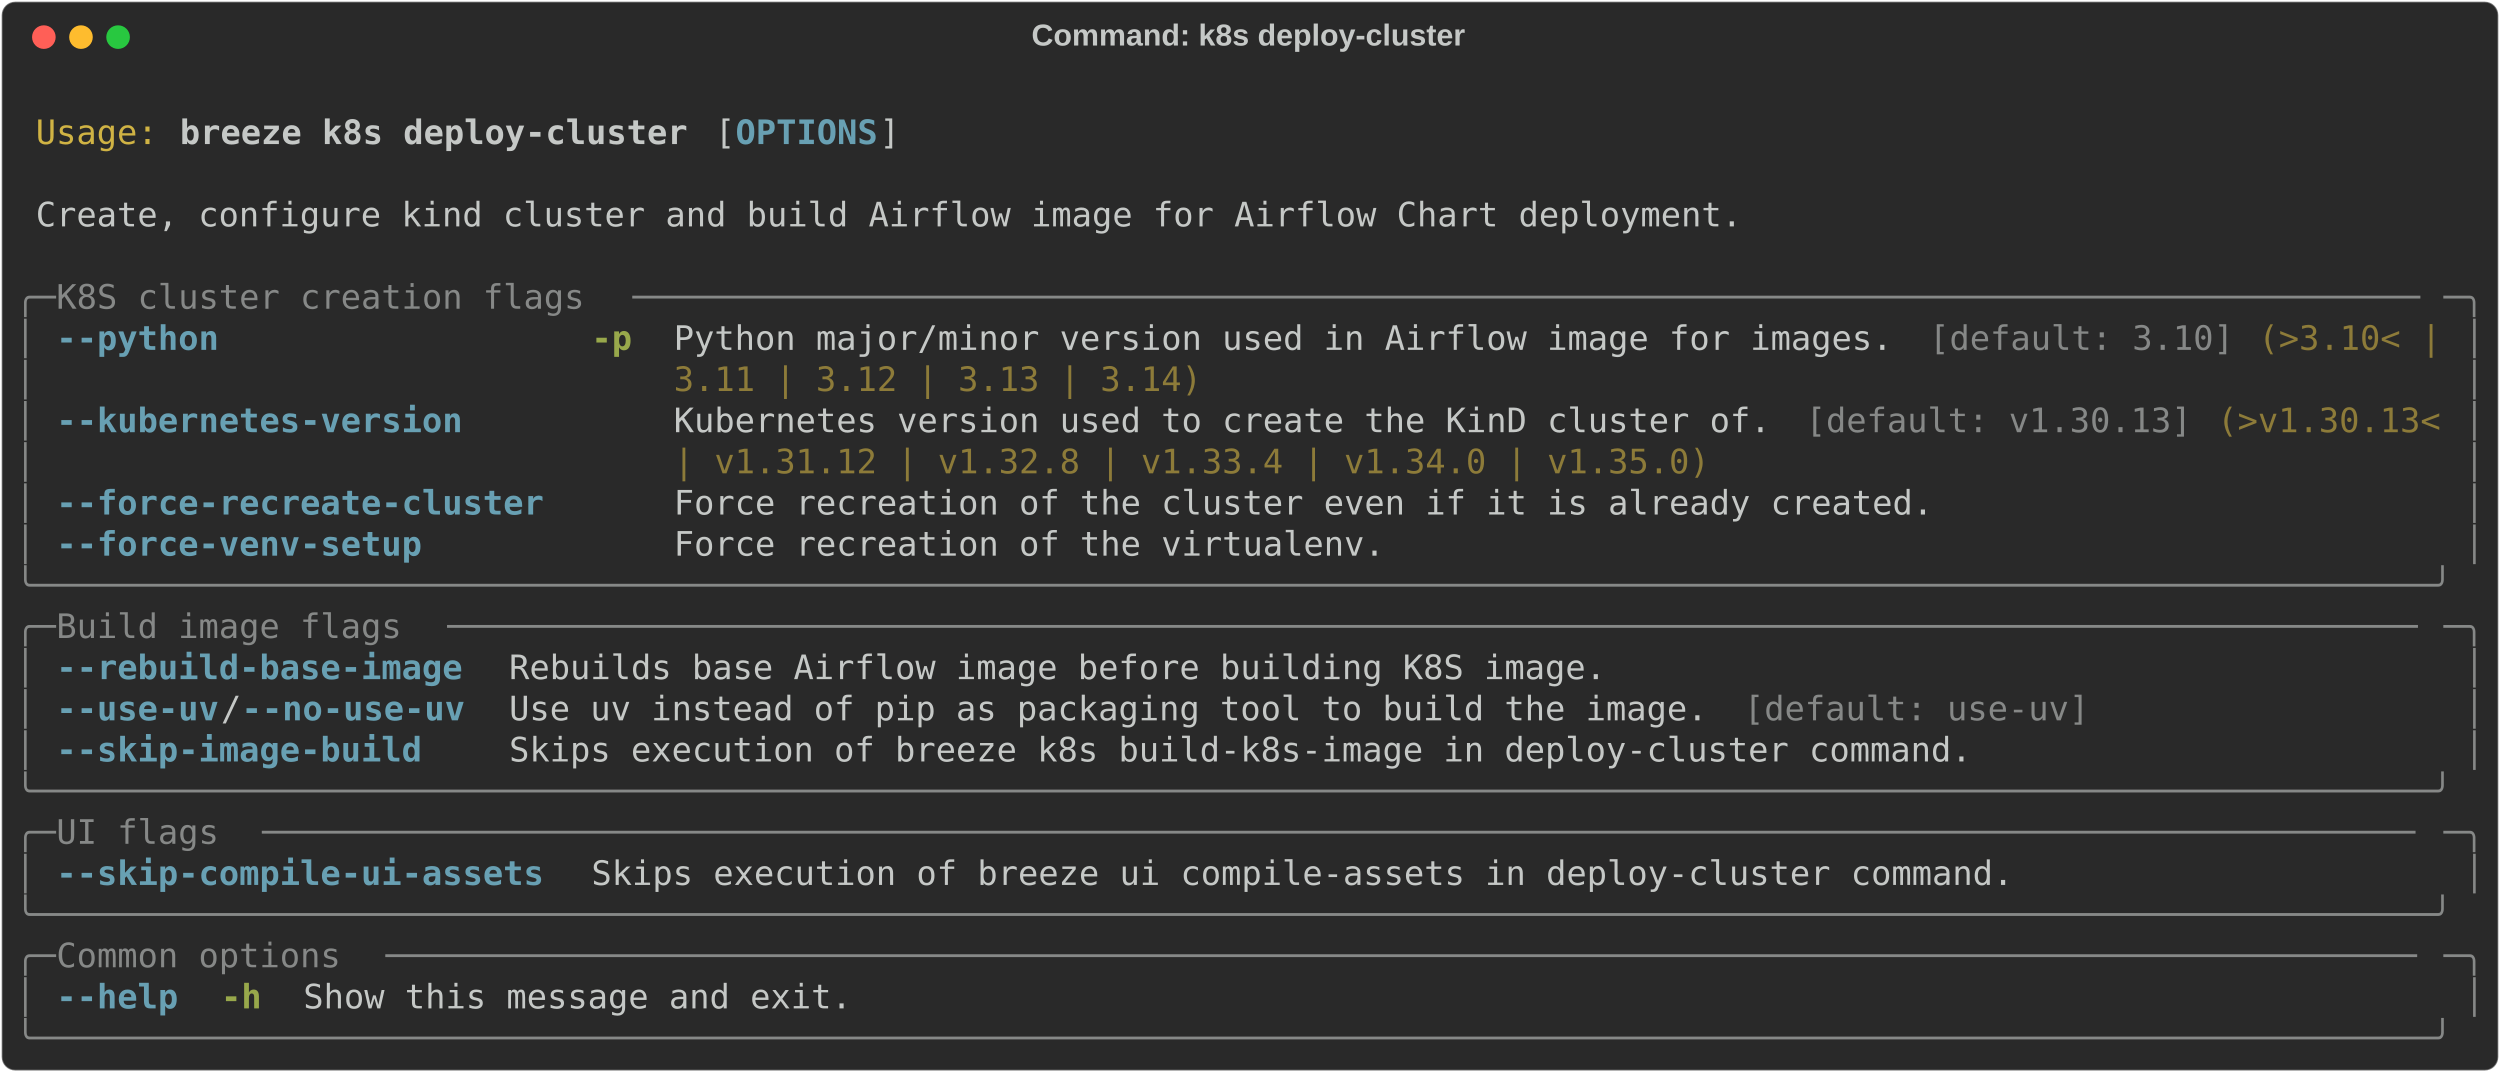
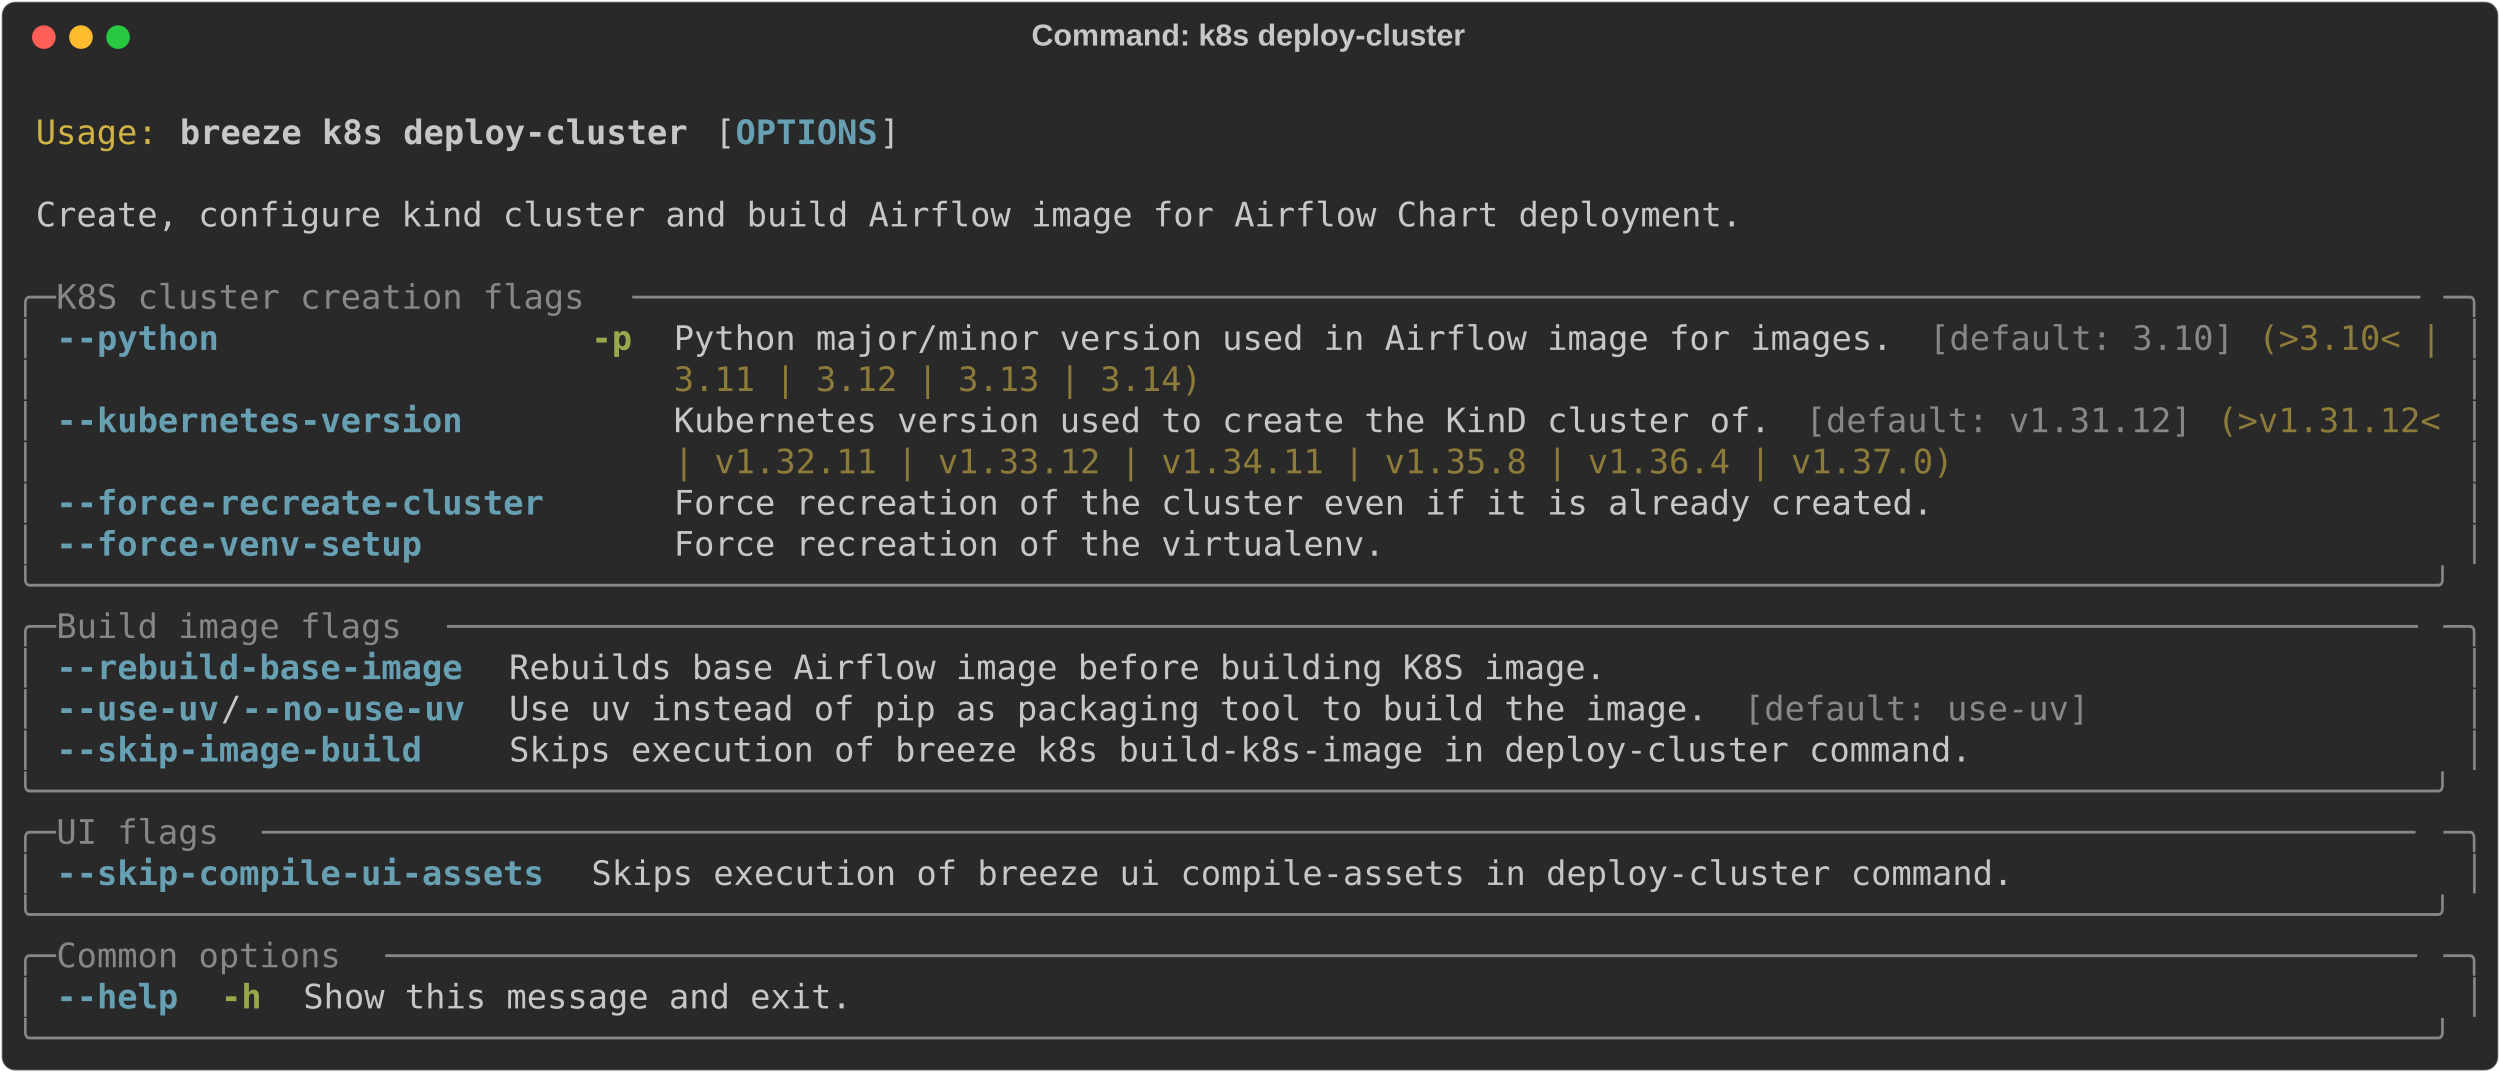
<svg xmlns="http://www.w3.org/2000/svg" class="rich-terminal" viewBox="0 0 1482 635.6">
  <style>

    @font-face {
        font-family: "Fira Code";
        src: local("FiraCode-Regular"),
                url("https://cdnjs.cloudflare.com/ajax/libs/firacode/6.2.0/woff2/FiraCode-Regular.woff2") format("woff2"),
                url("https://cdnjs.cloudflare.com/ajax/libs/firacode/6.2.0/woff/FiraCode-Regular.woff") format("woff");
        font-style: normal;
        font-weight: 400;
    }
    @font-face {
        font-family: "Fira Code";
        src: local("FiraCode-Bold"),
                url("https://cdnjs.cloudflare.com/ajax/libs/firacode/6.2.0/woff2/FiraCode-Bold.woff2") format("woff2"),
                url("https://cdnjs.cloudflare.com/ajax/libs/firacode/6.2.0/woff/FiraCode-Bold.woff") format("woff");
        font-style: bold;
        font-weight: 700;
    }

    .breeze-k8s-deploy-cluster-matrix {
        font-family: Fira Code, monospace;
        font-size: 20px;
        line-height: 24.4px;
        font-variant-east-asian: full-width;
    }

    .breeze-k8s-deploy-cluster-title {
        font-size: 18px;
        font-weight: bold;
        font-family: arial;
    }

    .breeze-k8s-deploy-cluster-r1 { fill: #c5c8c6 }
.breeze-k8s-deploy-cluster-r2 { fill: #d0b344 }
.breeze-k8s-deploy-cluster-r3 { fill: #c5c8c6;font-weight: bold }
.breeze-k8s-deploy-cluster-r4 { fill: #68a0b3;font-weight: bold }
.breeze-k8s-deploy-cluster-r5 { fill: #868887 }
.breeze-k8s-deploy-cluster-r6 { fill: #98a84b;font-weight: bold }
.breeze-k8s-deploy-cluster-r7 { fill: #8d7b39 }
    </style>
  <defs>
    <clipPath id="breeze-k8s-deploy-cluster-clip-terminal">
      <rect x="0" y="0" width="1463.0" height="584.6" />
    </clipPath>
    <clipPath id="breeze-k8s-deploy-cluster-line-0">
      <rect x="0" y="1.5" width="1464" height="24.65" />
    </clipPath>
    <clipPath id="breeze-k8s-deploy-cluster-line-1">
      <rect x="0" y="25.9" width="1464" height="24.65" />
    </clipPath>
    <clipPath id="breeze-k8s-deploy-cluster-line-2">
      <rect x="0" y="50.3" width="1464" height="24.65" />
    </clipPath>
    <clipPath id="breeze-k8s-deploy-cluster-line-3">
      <rect x="0" y="74.7" width="1464" height="24.65" />
    </clipPath>
    <clipPath id="breeze-k8s-deploy-cluster-line-4">
      <rect x="0" y="99.1" width="1464" height="24.65" />
    </clipPath>
    <clipPath id="breeze-k8s-deploy-cluster-line-5">
      <rect x="0" y="123.5" width="1464" height="24.65" />
    </clipPath>
    <clipPath id="breeze-k8s-deploy-cluster-line-6">
      <rect x="0" y="147.9" width="1464" height="24.65" />
    </clipPath>
    <clipPath id="breeze-k8s-deploy-cluster-line-7">
      <rect x="0" y="172.3" width="1464" height="24.65" />
    </clipPath>
    <clipPath id="breeze-k8s-deploy-cluster-line-8">
      <rect x="0" y="196.7" width="1464" height="24.65" />
    </clipPath>
    <clipPath id="breeze-k8s-deploy-cluster-line-9">
      <rect x="0" y="221.1" width="1464" height="24.65" />
    </clipPath>
    <clipPath id="breeze-k8s-deploy-cluster-line-10">
      <rect x="0" y="245.5" width="1464" height="24.65" />
    </clipPath>
    <clipPath id="breeze-k8s-deploy-cluster-line-11">
      <rect x="0" y="269.9" width="1464" height="24.65" />
    </clipPath>
    <clipPath id="breeze-k8s-deploy-cluster-line-12">
      <rect x="0" y="294.3" width="1464" height="24.65" />
    </clipPath>
    <clipPath id="breeze-k8s-deploy-cluster-line-13">
      <rect x="0" y="318.7" width="1464" height="24.65" />
    </clipPath>
    <clipPath id="breeze-k8s-deploy-cluster-line-14">
      <rect x="0" y="343.1" width="1464" height="24.65" />
    </clipPath>
    <clipPath id="breeze-k8s-deploy-cluster-line-15">
      <rect x="0" y="367.5" width="1464" height="24.65" />
    </clipPath>
    <clipPath id="breeze-k8s-deploy-cluster-line-16">
      <rect x="0" y="391.9" width="1464" height="24.65" />
    </clipPath>
    <clipPath id="breeze-k8s-deploy-cluster-line-17">
      <rect x="0" y="416.3" width="1464" height="24.65" />
    </clipPath>
    <clipPath id="breeze-k8s-deploy-cluster-line-18">
      <rect x="0" y="440.7" width="1464" height="24.65" />
    </clipPath>
    <clipPath id="breeze-k8s-deploy-cluster-line-19">
      <rect x="0" y="465.1" width="1464" height="24.65" />
    </clipPath>
    <clipPath id="breeze-k8s-deploy-cluster-line-20">
      <rect x="0" y="489.5" width="1464" height="24.65" />
    </clipPath>
    <clipPath id="breeze-k8s-deploy-cluster-line-21">
      <rect x="0" y="513.9" width="1464" height="24.65" />
    </clipPath>
    <clipPath id="breeze-k8s-deploy-cluster-line-22">
      <rect x="0" y="538.3" width="1464" height="24.65" />
    </clipPath>
  </defs>
  <rect fill="#292929" stroke="rgba(255,255,255,0.35)" stroke-width="1" x="1" y="1" width="1480" height="633.6" rx="8" />
  <text class="breeze-k8s-deploy-cluster-title" fill="#c5c8c6" text-anchor="middle" x="740" y="27">Command: k8s deploy-cluster</text>
  <g transform="translate(26,22)">
    <circle cx="0" cy="0" r="7" fill="#ff5f57" />
    <circle cx="22" cy="0" r="7" fill="#febc2e" />
    <circle cx="44" cy="0" r="7" fill="#28c840" />
  </g>
  <g transform="translate(9, 41)" clip-path="url(#breeze-k8s-deploy-cluster-clip-terminal)">
    <g class="breeze-k8s-deploy-cluster-matrix">
      <text class="breeze-k8s-deploy-cluster-r1" x="1464" y="20" textLength="12.2" clip-path="url(#breeze-k8s-deploy-cluster-line-0)">
</text>
      <text class="breeze-k8s-deploy-cluster-r2" x="12.2" y="44.4" textLength="73.2" clip-path="url(#breeze-k8s-deploy-cluster-line-1)">Usage:</text>
      <text class="breeze-k8s-deploy-cluster-r3" x="97.6" y="44.4" textLength="305" clip-path="url(#breeze-k8s-deploy-cluster-line-1)">breeze k8s deploy-cluster</text>
      <text class="breeze-k8s-deploy-cluster-r1" x="414.8" y="44.4" textLength="12.2" clip-path="url(#breeze-k8s-deploy-cluster-line-1)">[</text>
      <text class="breeze-k8s-deploy-cluster-r4" x="427" y="44.4" textLength="85.4" clip-path="url(#breeze-k8s-deploy-cluster-line-1)">OPTIONS</text>
      <text class="breeze-k8s-deploy-cluster-r1" x="512.4" y="44.4" textLength="12.2" clip-path="url(#breeze-k8s-deploy-cluster-line-1)">]</text>
      <text class="breeze-k8s-deploy-cluster-r1" x="1464" y="44.4" textLength="12.2" clip-path="url(#breeze-k8s-deploy-cluster-line-1)">
</text>
      <text class="breeze-k8s-deploy-cluster-r1" x="1464" y="68.8" textLength="12.2" clip-path="url(#breeze-k8s-deploy-cluster-line-2)">
</text>
      <text class="breeze-k8s-deploy-cluster-r1" x="12.2" y="93.2" textLength="1024.8" clip-path="url(#breeze-k8s-deploy-cluster-line-3)">Create, configure kind cluster and build Airflow image for Airflow Chart deployment.</text>
      <text class="breeze-k8s-deploy-cluster-r1" x="1464" y="93.2" textLength="12.2" clip-path="url(#breeze-k8s-deploy-cluster-line-3)">
</text>
      <text class="breeze-k8s-deploy-cluster-r1" x="1464" y="117.6" textLength="12.2" clip-path="url(#breeze-k8s-deploy-cluster-line-4)">
</text>
      <text class="breeze-k8s-deploy-cluster-r5" x="0" y="142" textLength="24.4" clip-path="url(#breeze-k8s-deploy-cluster-line-5)">╭─</text>
      <text class="breeze-k8s-deploy-cluster-r5" x="24.4" y="142" textLength="341.6" clip-path="url(#breeze-k8s-deploy-cluster-line-5)"> K8S cluster creation flags </text>
      <text class="breeze-k8s-deploy-cluster-r5" x="366" y="142" textLength="1073.6" clip-path="url(#breeze-k8s-deploy-cluster-line-5)">────────────────────────────────────────────────────────────────────────────────────────</text>
      <text class="breeze-k8s-deploy-cluster-r5" x="1439.6" y="142" textLength="24.4" clip-path="url(#breeze-k8s-deploy-cluster-line-5)">─╮</text>
      <text class="breeze-k8s-deploy-cluster-r1" x="1464" y="142" textLength="12.2" clip-path="url(#breeze-k8s-deploy-cluster-line-5)">
</text>
      <text class="breeze-k8s-deploy-cluster-r5" x="0" y="166.4" textLength="12.2" clip-path="url(#breeze-k8s-deploy-cluster-line-6)">│</text>
      <text class="breeze-k8s-deploy-cluster-r4" x="24.4" y="166.4" textLength="292.8" clip-path="url(#breeze-k8s-deploy-cluster-line-6)">--python                </text>
      <text class="breeze-k8s-deploy-cluster-r6" x="341.6" y="166.4" textLength="24.4" clip-path="url(#breeze-k8s-deploy-cluster-line-6)">-p</text>
      <text class="breeze-k8s-deploy-cluster-r1" x="390.4" y="166.4" textLength="744.2" clip-path="url(#breeze-k8s-deploy-cluster-line-6)">Python major/minor version used in Airflow image for images. </text>
      <text class="breeze-k8s-deploy-cluster-r5" x="1134.6" y="166.4" textLength="183" clip-path="url(#breeze-k8s-deploy-cluster-line-6)">[default: 3.10]</text>
      <text class="breeze-k8s-deploy-cluster-r7" x="1329.8" y="166.4" textLength="109.8" clip-path="url(#breeze-k8s-deploy-cluster-line-6)">(&gt;3.10&lt; |</text>
      <text class="breeze-k8s-deploy-cluster-r5" x="1451.8" y="166.4" textLength="12.2" clip-path="url(#breeze-k8s-deploy-cluster-line-6)">│</text>
      <text class="breeze-k8s-deploy-cluster-r1" x="1464" y="166.4" textLength="12.2" clip-path="url(#breeze-k8s-deploy-cluster-line-6)">
</text>
      <text class="breeze-k8s-deploy-cluster-r5" x="0" y="190.8" textLength="12.2" clip-path="url(#breeze-k8s-deploy-cluster-line-7)">│</text>
      <text class="breeze-k8s-deploy-cluster-r7" x="390.4" y="190.8" textLength="317.2" clip-path="url(#breeze-k8s-deploy-cluster-line-7)">3.11 | 3.12 | 3.13 | 3.14)</text>
      <text class="breeze-k8s-deploy-cluster-r5" x="1451.8" y="190.8" textLength="12.2" clip-path="url(#breeze-k8s-deploy-cluster-line-7)">│</text>
      <text class="breeze-k8s-deploy-cluster-r1" x="1464" y="190.8" textLength="12.2" clip-path="url(#breeze-k8s-deploy-cluster-line-7)">
</text>
      <text class="breeze-k8s-deploy-cluster-r5" x="0" y="215.2" textLength="12.2" clip-path="url(#breeze-k8s-deploy-cluster-line-8)">│</text>
      <text class="breeze-k8s-deploy-cluster-r4" x="24.4" y="215.2" textLength="292.8" clip-path="url(#breeze-k8s-deploy-cluster-line-8)">--kubernetes-version    </text>
      <text class="breeze-k8s-deploy-cluster-r1" x="390.4" y="215.2" textLength="671" clip-path="url(#breeze-k8s-deploy-cluster-line-8)">Kubernetes version used to create the KinD cluster of. </text>
-       <text class="breeze-k8s-deploy-cluster-r5" x="1061.4" y="215.2" textLength="231.8" clip-path="url(#breeze-k8s-deploy-cluster-line-8)">[default: v1.30.13]</text>
-       <text class="breeze-k8s-deploy-cluster-r7" x="1305.4" y="215.2" textLength="134.2" clip-path="url(#breeze-k8s-deploy-cluster-line-8)">(&gt;v1.30.13&lt;</text>
+       <text class="breeze-k8s-deploy-cluster-r5" x="1061.4" y="215.2" textLength="231.8" clip-path="url(#breeze-k8s-deploy-cluster-line-8)">[default: v1.31.12]</text>
+       <text class="breeze-k8s-deploy-cluster-r7" x="1305.4" y="215.2" textLength="134.2" clip-path="url(#breeze-k8s-deploy-cluster-line-8)">(&gt;v1.31.12&lt;</text>
      <text class="breeze-k8s-deploy-cluster-r5" x="1451.8" y="215.2" textLength="12.2" clip-path="url(#breeze-k8s-deploy-cluster-line-8)">│</text>
      <text class="breeze-k8s-deploy-cluster-r1" x="1464" y="215.2" textLength="12.2" clip-path="url(#breeze-k8s-deploy-cluster-line-8)">
</text>
      <text class="breeze-k8s-deploy-cluster-r5" x="0" y="239.6" textLength="12.2" clip-path="url(#breeze-k8s-deploy-cluster-line-9)">│</text>
-       <text class="breeze-k8s-deploy-cluster-r7" x="390.4" y="239.6" textLength="622.2" clip-path="url(#breeze-k8s-deploy-cluster-line-9)">| v1.31.12 | v1.32.8 | v1.33.4 | v1.34.0 | v1.35.0)</text>
+       <text class="breeze-k8s-deploy-cluster-r7" x="390.4" y="239.6" textLength="768.6" clip-path="url(#breeze-k8s-deploy-cluster-line-9)">| v1.32.11 | v1.33.12 | v1.34.11 | v1.35.8 | v1.36.4 | v1.37.0)</text>
      <text class="breeze-k8s-deploy-cluster-r5" x="1451.8" y="239.6" textLength="12.2" clip-path="url(#breeze-k8s-deploy-cluster-line-9)">│</text>
      <text class="breeze-k8s-deploy-cluster-r1" x="1464" y="239.6" textLength="12.2" clip-path="url(#breeze-k8s-deploy-cluster-line-9)">
</text>
      <text class="breeze-k8s-deploy-cluster-r5" x="0" y="264" textLength="12.2" clip-path="url(#breeze-k8s-deploy-cluster-line-10)">│</text>
      <text class="breeze-k8s-deploy-cluster-r4" x="24.4" y="264" textLength="292.8" clip-path="url(#breeze-k8s-deploy-cluster-line-10)">--force-recreate-cluster</text>
      <text class="breeze-k8s-deploy-cluster-r1" x="390.4" y="264" textLength="756.4" clip-path="url(#breeze-k8s-deploy-cluster-line-10)">Force recreation of the cluster even if it is already created.</text>
      <text class="breeze-k8s-deploy-cluster-r5" x="1451.8" y="264" textLength="12.2" clip-path="url(#breeze-k8s-deploy-cluster-line-10)">│</text>
      <text class="breeze-k8s-deploy-cluster-r1" x="1464" y="264" textLength="12.2" clip-path="url(#breeze-k8s-deploy-cluster-line-10)">
</text>
      <text class="breeze-k8s-deploy-cluster-r5" x="0" y="288.4" textLength="12.2" clip-path="url(#breeze-k8s-deploy-cluster-line-11)">│</text>
      <text class="breeze-k8s-deploy-cluster-r4" x="24.4" y="288.4" textLength="292.8" clip-path="url(#breeze-k8s-deploy-cluster-line-11)">--force-venv-setup      </text>
      <text class="breeze-k8s-deploy-cluster-r1" x="390.4" y="288.4" textLength="427" clip-path="url(#breeze-k8s-deploy-cluster-line-11)">Force recreation of the virtualenv.</text>
      <text class="breeze-k8s-deploy-cluster-r5" x="1451.8" y="288.4" textLength="12.2" clip-path="url(#breeze-k8s-deploy-cluster-line-11)">│</text>
      <text class="breeze-k8s-deploy-cluster-r1" x="1464" y="288.4" textLength="12.2" clip-path="url(#breeze-k8s-deploy-cluster-line-11)">
</text>
      <text class="breeze-k8s-deploy-cluster-r5" x="0" y="312.8" textLength="1464" clip-path="url(#breeze-k8s-deploy-cluster-line-12)">╰──────────────────────────────────────────────────────────────────────────────────────────────────────────────────────╯</text>
      <text class="breeze-k8s-deploy-cluster-r1" x="1464" y="312.8" textLength="12.2" clip-path="url(#breeze-k8s-deploy-cluster-line-12)">
</text>
      <text class="breeze-k8s-deploy-cluster-r5" x="0" y="337.2" textLength="24.4" clip-path="url(#breeze-k8s-deploy-cluster-line-13)">╭─</text>
      <text class="breeze-k8s-deploy-cluster-r5" x="24.4" y="337.2" textLength="231.8" clip-path="url(#breeze-k8s-deploy-cluster-line-13)"> Build image flags </text>
      <text class="breeze-k8s-deploy-cluster-r5" x="256.2" y="337.2" textLength="1183.4" clip-path="url(#breeze-k8s-deploy-cluster-line-13)">─────────────────────────────────────────────────────────────────────────────────────────────────</text>
      <text class="breeze-k8s-deploy-cluster-r5" x="1439.6" y="337.2" textLength="24.4" clip-path="url(#breeze-k8s-deploy-cluster-line-13)">─╮</text>
      <text class="breeze-k8s-deploy-cluster-r1" x="1464" y="337.2" textLength="12.2" clip-path="url(#breeze-k8s-deploy-cluster-line-13)">
</text>
      <text class="breeze-k8s-deploy-cluster-r5" x="0" y="361.6" textLength="12.2" clip-path="url(#breeze-k8s-deploy-cluster-line-14)">│</text>
      <text class="breeze-k8s-deploy-cluster-r4" x="24.4" y="361.6" textLength="244" clip-path="url(#breeze-k8s-deploy-cluster-line-14)">--rebuild-base-image</text>
      <text class="breeze-k8s-deploy-cluster-r1" x="292.8" y="361.6" textLength="658.8" clip-path="url(#breeze-k8s-deploy-cluster-line-14)">Rebuilds base Airflow image before building K8S image.</text>
      <text class="breeze-k8s-deploy-cluster-r5" x="1451.8" y="361.6" textLength="12.2" clip-path="url(#breeze-k8s-deploy-cluster-line-14)">│</text>
      <text class="breeze-k8s-deploy-cluster-r1" x="1464" y="361.6" textLength="12.2" clip-path="url(#breeze-k8s-deploy-cluster-line-14)">
</text>
      <text class="breeze-k8s-deploy-cluster-r5" x="0" y="386" textLength="12.2" clip-path="url(#breeze-k8s-deploy-cluster-line-15)">│</text>
      <text class="breeze-k8s-deploy-cluster-r4" x="24.4" y="386" textLength="97.6" clip-path="url(#breeze-k8s-deploy-cluster-line-15)">--use-uv</text>
      <text class="breeze-k8s-deploy-cluster-r1" x="122" y="386" textLength="12.2" clip-path="url(#breeze-k8s-deploy-cluster-line-15)">/</text>
      <text class="breeze-k8s-deploy-cluster-r4" x="134.2" y="386" textLength="134.2" clip-path="url(#breeze-k8s-deploy-cluster-line-15)">--no-use-uv</text>
      <text class="breeze-k8s-deploy-cluster-r1" x="292.8" y="386" textLength="732" clip-path="url(#breeze-k8s-deploy-cluster-line-15)">Use uv instead of pip as packaging tool to build the image. </text>
      <text class="breeze-k8s-deploy-cluster-r5" x="1024.8" y="386" textLength="207.4" clip-path="url(#breeze-k8s-deploy-cluster-line-15)">[default: use-uv]</text>
      <text class="breeze-k8s-deploy-cluster-r5" x="1451.8" y="386" textLength="12.2" clip-path="url(#breeze-k8s-deploy-cluster-line-15)">│</text>
      <text class="breeze-k8s-deploy-cluster-r1" x="1464" y="386" textLength="12.2" clip-path="url(#breeze-k8s-deploy-cluster-line-15)">
</text>
      <text class="breeze-k8s-deploy-cluster-r5" x="0" y="410.4" textLength="12.2" clip-path="url(#breeze-k8s-deploy-cluster-line-16)">│</text>
      <text class="breeze-k8s-deploy-cluster-r4" x="24.4" y="410.4" textLength="244" clip-path="url(#breeze-k8s-deploy-cluster-line-16)">--skip-image-build  </text>
      <text class="breeze-k8s-deploy-cluster-r1" x="292.8" y="410.4" textLength="878.4" clip-path="url(#breeze-k8s-deploy-cluster-line-16)">Skips execution of breeze k8s build-k8s-image in deploy-cluster command.</text>
      <text class="breeze-k8s-deploy-cluster-r5" x="1451.8" y="410.4" textLength="12.2" clip-path="url(#breeze-k8s-deploy-cluster-line-16)">│</text>
      <text class="breeze-k8s-deploy-cluster-r1" x="1464" y="410.4" textLength="12.2" clip-path="url(#breeze-k8s-deploy-cluster-line-16)">
</text>
      <text class="breeze-k8s-deploy-cluster-r5" x="0" y="434.8" textLength="1464" clip-path="url(#breeze-k8s-deploy-cluster-line-17)">╰──────────────────────────────────────────────────────────────────────────────────────────────────────────────────────╯</text>
      <text class="breeze-k8s-deploy-cluster-r1" x="1464" y="434.8" textLength="12.2" clip-path="url(#breeze-k8s-deploy-cluster-line-17)">
</text>
      <text class="breeze-k8s-deploy-cluster-r5" x="0" y="459.2" textLength="24.4" clip-path="url(#breeze-k8s-deploy-cluster-line-18)">╭─</text>
      <text class="breeze-k8s-deploy-cluster-r5" x="24.4" y="459.2" textLength="122" clip-path="url(#breeze-k8s-deploy-cluster-line-18)"> UI flags </text>
      <text class="breeze-k8s-deploy-cluster-r5" x="146.4" y="459.2" textLength="1293.2" clip-path="url(#breeze-k8s-deploy-cluster-line-18)">──────────────────────────────────────────────────────────────────────────────────────────────────────────</text>
      <text class="breeze-k8s-deploy-cluster-r5" x="1439.6" y="459.2" textLength="24.4" clip-path="url(#breeze-k8s-deploy-cluster-line-18)">─╮</text>
      <text class="breeze-k8s-deploy-cluster-r1" x="1464" y="459.2" textLength="12.2" clip-path="url(#breeze-k8s-deploy-cluster-line-18)">
</text>
      <text class="breeze-k8s-deploy-cluster-r5" x="0" y="483.6" textLength="12.2" clip-path="url(#breeze-k8s-deploy-cluster-line-19)">│</text>
      <text class="breeze-k8s-deploy-cluster-r4" x="24.4" y="483.6" textLength="292.8" clip-path="url(#breeze-k8s-deploy-cluster-line-19)">--skip-compile-ui-assets</text>
      <text class="breeze-k8s-deploy-cluster-r1" x="341.6" y="483.6" textLength="854" clip-path="url(#breeze-k8s-deploy-cluster-line-19)">Skips execution of breeze ui compile-assets in deploy-cluster command.</text>
      <text class="breeze-k8s-deploy-cluster-r5" x="1451.8" y="483.6" textLength="12.2" clip-path="url(#breeze-k8s-deploy-cluster-line-19)">│</text>
      <text class="breeze-k8s-deploy-cluster-r1" x="1464" y="483.6" textLength="12.2" clip-path="url(#breeze-k8s-deploy-cluster-line-19)">
</text>
      <text class="breeze-k8s-deploy-cluster-r5" x="0" y="508" textLength="1464" clip-path="url(#breeze-k8s-deploy-cluster-line-20)">╰──────────────────────────────────────────────────────────────────────────────────────────────────────────────────────╯</text>
      <text class="breeze-k8s-deploy-cluster-r1" x="1464" y="508" textLength="12.2" clip-path="url(#breeze-k8s-deploy-cluster-line-20)">
</text>
      <text class="breeze-k8s-deploy-cluster-r5" x="0" y="532.4" textLength="24.4" clip-path="url(#breeze-k8s-deploy-cluster-line-21)">╭─</text>
      <text class="breeze-k8s-deploy-cluster-r5" x="24.4" y="532.4" textLength="195.2" clip-path="url(#breeze-k8s-deploy-cluster-line-21)"> Common options </text>
      <text class="breeze-k8s-deploy-cluster-r5" x="219.6" y="532.4" textLength="1220" clip-path="url(#breeze-k8s-deploy-cluster-line-21)">────────────────────────────────────────────────────────────────────────────────────────────────────</text>
      <text class="breeze-k8s-deploy-cluster-r5" x="1439.6" y="532.4" textLength="24.4" clip-path="url(#breeze-k8s-deploy-cluster-line-21)">─╮</text>
      <text class="breeze-k8s-deploy-cluster-r1" x="1464" y="532.4" textLength="12.2" clip-path="url(#breeze-k8s-deploy-cluster-line-21)">
</text>
      <text class="breeze-k8s-deploy-cluster-r5" x="0" y="556.8" textLength="12.2" clip-path="url(#breeze-k8s-deploy-cluster-line-22)">│</text>
      <text class="breeze-k8s-deploy-cluster-r4" x="24.4" y="556.8" textLength="73.2" clip-path="url(#breeze-k8s-deploy-cluster-line-22)">--help</text>
      <text class="breeze-k8s-deploy-cluster-r6" x="122" y="556.8" textLength="24.4" clip-path="url(#breeze-k8s-deploy-cluster-line-22)">-h</text>
      <text class="breeze-k8s-deploy-cluster-r1" x="170.8" y="556.8" textLength="329.4" clip-path="url(#breeze-k8s-deploy-cluster-line-22)">Show this message and exit.</text>
      <text class="breeze-k8s-deploy-cluster-r5" x="1451.8" y="556.8" textLength="12.2" clip-path="url(#breeze-k8s-deploy-cluster-line-22)">│</text>
      <text class="breeze-k8s-deploy-cluster-r1" x="1464" y="556.8" textLength="12.2" clip-path="url(#breeze-k8s-deploy-cluster-line-22)">
</text>
      <text class="breeze-k8s-deploy-cluster-r5" x="0" y="581.2" textLength="1464" clip-path="url(#breeze-k8s-deploy-cluster-line-23)">╰──────────────────────────────────────────────────────────────────────────────────────────────────────────────────────╯</text>
      <text class="breeze-k8s-deploy-cluster-r1" x="1464" y="581.2" textLength="12.2" clip-path="url(#breeze-k8s-deploy-cluster-line-23)">
</text>
    </g>
  </g>
</svg>
